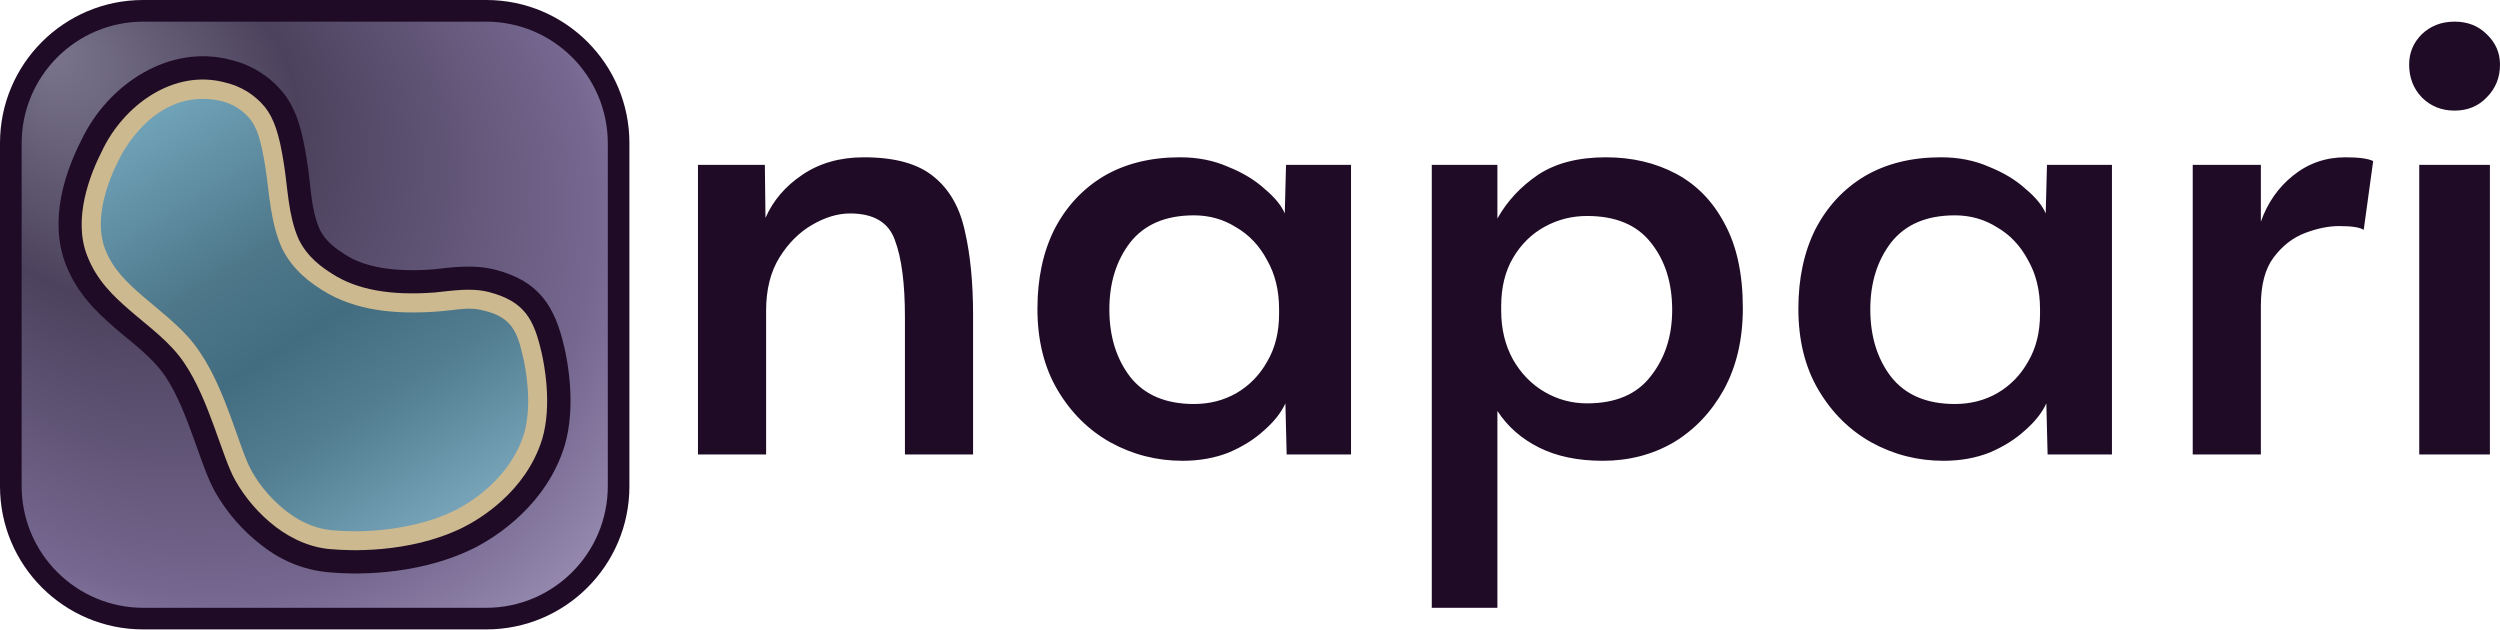
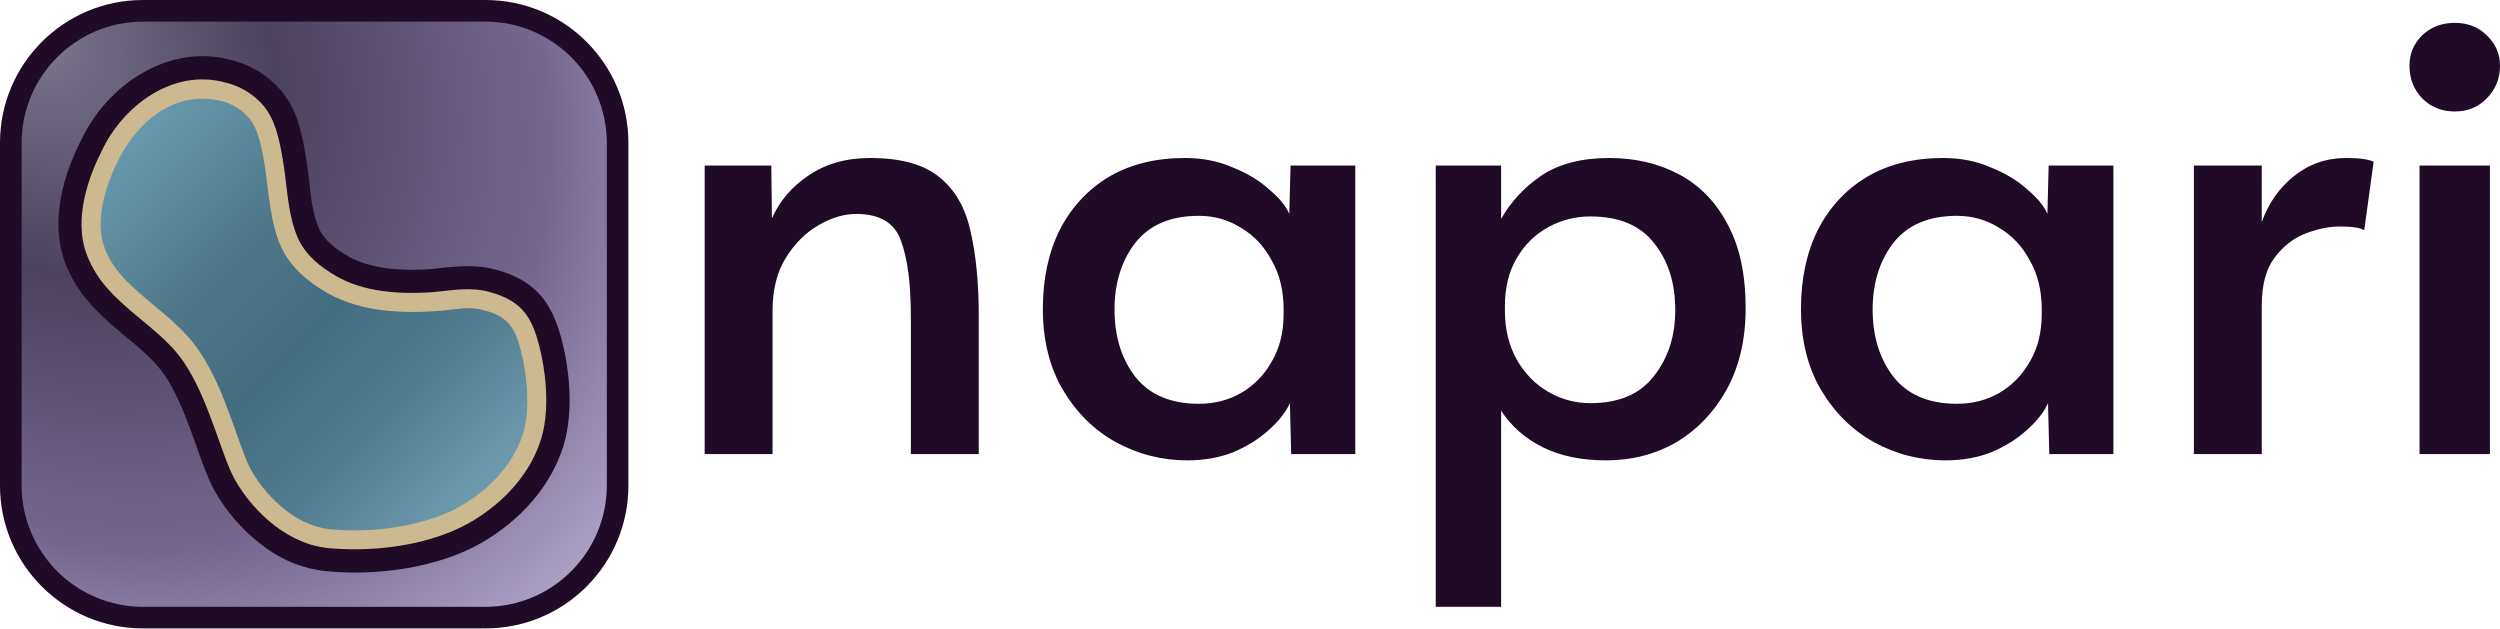
- <svg xmlns="http://www.w3.org/2000/svg" width="3272.899" height="824" viewBox="0 0 3272.899 824" version="1.1" id="svg22">
+ <svg xmlns="http://www.w3.org/2000/svg" xmlns:xlink="http://www.w3.org/1999/xlink" width="3278.16" height="824" viewBox="0 0 3278.16 824" version="1.1" id="svg22">
  <defs id="defs19">
+     <linearGradient id="linearGradient5">
+       <stop style="stop-color:#1f0b26;stop-opacity:1;" offset="0" id="stop6" />
+       <stop style="stop-color:#1f0b26;stop-opacity:0;" offset="1" id="stop7" />
+     </linearGradient>
    <style id="style1">
      .a {
-         fill: #26283d;
+         fill: #06283d;
      }

      .b {
        fill: url(#a);
      }

      .c {
        fill: #a59678;
      }

      .d {
        fill: url(#b);
      }
    </style>
-     <radialGradient id="a" cx="103.55" cy="103.55" fx="14.832" fy="15.613" r="196.89" gradientUnits="userSpaceOnUse" gradientTransform="translate(-0.00499744)">
-       <stop offset="0" stop-color="#746b7f" id="stop1" />
-       <stop offset="0.12" stop-color="#615b6f" id="stop2" />
-       <stop offset="0.26" stop-color="#514c60" id="stop3" />
-       <stop offset="0.37" stop-color="#4b475b" id="stop4" />
-       <stop offset="0.44" stop-color="#4f4b5f" id="stop5" />
-       <stop offset="0.51" stop-color="#5a566c" id="stop6" />
-       <stop offset="0.59" stop-color="#6d6881" id="stop7" />
-       <stop offset="0.67" stop-color="#87829e" id="stop8" />
-       <stop offset="0.74" stop-color="#a9a2c3" id="stop9" />
-       <stop offset="0.78" stop-color="#bcb5d9" id="stop10" />
+     <radialGradient id="a" cx="103.55" cy="103.55" fx="14.832" fy="15.613" r="196.89" gradientUnits="userSpaceOnUse" gradientTransform="matrix(4.944471,0,0,4.944471,-2.9648209e-5,1.824029e-6)">
+       <stop offset="0" stop-color="#746b7f" id="stop1" style="stop-color:#7b758d;stop-opacity:1;" />
+       <stop offset="0.292" stop-color="#4b475b" id="stop4" style="stop-color:#4c425d;stop-opacity:1;" />
+       <stop offset="0.635" stop-color="#4b475b" id="stop13" style="stop-color:#75678f;stop-opacity:1;" />
+       <stop offset="0.852" stop-color="#bcb5d9" id="stop10" style="stop-color:#aba0c4;stop-opacity:1;" />
    </radialGradient>
-     <linearGradient id="b" x1="38.31" y1="53.82" x2="165.6" y2="163.88" gradientUnits="userSpaceOnUse">
-       <stop offset="0.05" stop-color="#448491" id="stop11" />
-       <stop offset="0.15" stop-color="#4a7986" id="stop12" />
-       <stop offset="0.33" stop-color="#506e7b" id="stop13" />
-       <stop offset="0.52" stop-color="#526a77" id="stop14" />
-       <stop offset="0.6" stop-color="#56707c" id="stop15" />
-       <stop offset="0.7" stop-color="#607f8b" id="stop16" />
-       <stop offset="0.82" stop-color="#7099a3" id="stop17" />
-       <stop offset="0.94" stop-color="#87bdc4" id="stop18" />
-       <stop offset="1" stop-color="#94d1d6" id="stop19" />
+     <linearGradient id="b" x1="38.997" y1="33.821" x2="178.809" y2="173.79" gradientUnits="userSpaceOnUse" gradientTransform="matrix(0.7218557,0,0,0.730379,-0.8872969,-1.97506)" spreadMethod="repeat" xlink:href="#linearGradient5">
+       <stop offset="0" stop-color="#448491" id="stop11" style="stop-color:#6fa1b7;stop-opacity:1;" />
+       <stop offset="0.329" stop-color="#526a77" id="stop14" style="stop-color:#4e788a;stop-opacity:1;" />
+       <stop offset="0.513" stop-color="#526a77" id="stop2" style="stop-color:#426c7f;stop-opacity:1;" />
+       <stop offset="0.698" stop-color="#526a77" id="stop12" style="stop-color:#527d90;stop-opacity:1;" />
+       <stop offset="1" stop-color="#94d1d6" id="stop19" style="stop-color:#7ca9be;stop-opacity:1;" />
    </linearGradient>
-     <radialGradient id="a-6" cx="103.55" cy="103.55" fx="14.832" fy="15.613" r="196.89" gradientUnits="userSpaceOnUse" gradientTransform="translate(-3.2384032e-6)">
-       <stop offset="0" stop-color="#746b7f" id="stop1-7" />
-       <stop offset="0.12" stop-color="#615b6f" id="stop2-5" />
-       <stop offset="0.26" stop-color="#514c60" id="stop3-3" />
-       <stop offset="0.37" stop-color="#4b475b" id="stop4-5" />
-       <stop offset="0.44" stop-color="#4f4b5f" id="stop5-6" />
-       <stop offset="0.51" stop-color="#5a566c" id="stop6-2" />
-       <stop offset="0.59" stop-color="#6d6881" id="stop7-9" />
-       <stop offset="0.67" stop-color="#87829e" id="stop8-1" />
-       <stop offset="0.74" stop-color="#a9a2c3" id="stop9-2" />
-       <stop offset="0.78" stop-color="#bcb5d9" id="stop10-7" />
-     </radialGradient>
-     <radialGradient id="a-3" cx="103.55" cy="103.55" fx="14.832" fy="15.613" r="196.89" gradientUnits="userSpaceOnUse">
-       <stop offset="0" stop-color="#746b7f" id="stop1-6" style="stop-color:#7b758d;stop-opacity:1;" />
-       <stop offset="0.292" stop-color="#4b475b" id="stop4-7" style="stop-color:#4c425d;stop-opacity:1;" />
-       <stop offset="0.635" stop-color="#4b475b" id="stop13-5" style="stop-color:#75678f;stop-opacity:1;" />
-       <stop offset="0.852" stop-color="#bcb5d9" id="stop10-3" style="stop-color:#aba0c4;stop-opacity:1;" />
-     </radialGradient>
-     <linearGradient id="b-5" x1="57.369" y1="37.498" x2="146.541" y2="180.202" gradientUnits="userSpaceOnUse">
-       <stop offset="0" stop-color="#448491" id="stop11-6" style="stop-color:#6fa1b7;stop-opacity:1;" />
-       <stop offset="0.329" stop-color="#526a77" id="stop14-2" style="stop-color:#4e788a;stop-opacity:1;" />
-       <stop offset="0.513" stop-color="#526a77" id="stop2-9" style="stop-color:#426c7f;stop-opacity:1;" />
-       <stop offset="0.698" stop-color="#526a77" id="stop12-1" style="stop-color:#527d90;stop-opacity:1;" />
-       <stop offset="1" stop-color="#94d1d6" id="stop19-2" style="stop-color:#7ca9be;stop-opacity:1;" />
-     </linearGradient>
+     <radialGradient xlink:href="#a" id="radialGradient1" cx="82.725" cy="91.513" fx="82.725" fy="91.513" r="476.82" gradientUnits="userSpaceOnUse" gradientTransform="matrix(1.697186,1.719258,-1.396703,1.378773,42.39917,-213.8837)" />
  </defs>
-   <path style="font-size:67.416px;font-family:Alata;-inkscape-font-specification:'Alata, Normal';fill:#1f0b26;fill-opacity:1;stroke-width:1.957;stroke-linecap:round;stroke-linejoin:round" d="m 913.754,594.986 v -379.148 h 87.559 l 0.826,69.386 q 14.869,-33.867 47.91,-56.17 33.867,-23.129 80.951,-23.129 61.126,0 91.689,25.607 30.563,24.781 40.475,71.039 10.738,46.258 10.738,109.862 v 182.553 h -89.211 V 414.911 q 0,-66.082 -13.216,-100.776 -12.39,-34.693 -58.648,-34.693 -23.955,0 -49.562,14.869 -25.607,14.868 -42.954,42.953 -17.347,28.085 -17.347,69.387 v 188.335 z m 634.392,8.26 q -50.388,0 -94.168,-23.955 -42.953,-23.955 -69.386,-68.561 -26.433,-44.606 -26.433,-106.558 0,-59.474 22.303,-104.08 23.129,-44.606 64.43,-69.387 42.128,-24.781 99.95,-24.781 34.693,0 62.778,12.39 28.911,11.565 47.91,28.911 19.825,16.521 26.433,32.215 l 1.652,-63.604 h 85.081 v 379.148 h -84.255 l -1.652,-66.908 q -8.26,18.173 -28.085,35.519 -18.999,17.347 -46.258,28.911 -27.259,10.738 -60.3,10.738 z m 14.869,-74.343 q 30.563,0 55.344,-14.043 25.607,-14.868 40.476,-41.301 15.694,-26.433 15.694,-62.778 v -5.782 q 0,-37.171 -15.694,-64.43 -14.869,-28.085 -40.476,-42.954 -24.781,-15.695 -55.344,-15.695 -55.344,0 -83.429,35.519 -27.259,35.519 -27.259,87.559 0,52.866 27.259,88.385 28.085,35.519 83.429,35.519 z m 311.414,266.808 V 215.838 h 85.907 v 70.213 q 18.999,-33.867 52.866,-56.996 34.693,-23.129 89.211,-23.129 51.214,0 91.689,21.477 40.475,21.477 63.604,65.256 23.955,43.78 23.955,110.688 0,61.126 -24.781,106.558 -24.781,44.606 -66.082,69.387 -41.301,23.955 -92.515,23.955 -48.736,0 -83.429,-17.347 -34.693,-17.347 -54.518,-47.91 v 257.722 z m 203.203,-267.634 q 56.17,0 83.429,-35.519 28.085,-35.519 28.085,-86.733 0,-53.692 -28.085,-88.385 -27.259,-34.693 -83.429,-34.693 -29.737,0 -55.344,14.043 -25.607,14.043 -41.302,40.476 -15.694,26.433 -15.694,63.604 v 5.782 q 0,36.345 15.694,64.43 15.695,27.259 41.302,42.128 25.607,14.869 55.344,14.869 z m 466.708,75.169 q -50.388,0 -94.168,-23.955 -42.954,-23.955 -69.387,-68.561 -26.433,-44.606 -26.433,-106.558 0,-59.474 22.303,-104.08 23.129,-44.606 64.43,-69.387 42.128,-24.781 99.95,-24.781 34.693,0 62.778,12.39 28.911,11.565 47.91,28.911 19.825,16.521 26.433,32.215 l 1.652,-63.604 h 85.081 v 379.148 h -84.255 l -1.652,-66.908 q -8.26,18.173 -28.085,35.519 -18.999,17.347 -46.258,28.911 -27.259,10.738 -60.3,10.738 z m 14.869,-74.343 q 30.563,0 55.344,-14.043 25.607,-14.868 40.476,-41.301 15.694,-26.433 15.694,-62.778 v -5.782 q 0,-37.171 -15.694,-64.43 -14.869,-28.085 -40.476,-42.954 -24.781,-15.695 -55.344,-15.695 -55.344,0 -83.429,35.519 -27.259,35.519 -27.259,87.559 0,52.866 27.259,88.385 28.085,35.519 83.429,35.519 z m 311.413,66.083 v -379.148 h 89.211 v 74.343 q 13.216,-37.171 42.128,-60.3 29.737,-23.955 68.561,-23.955 26.433,0 36.345,4.956 l -12.39,90.037 q -7.434,-4.956 -32.215,-4.956 -20.651,0 -44.606,9.086 -23.955,9.086 -41.302,32.215 -16.52,22.303 -16.52,62.778 v 194.943 z m 296.545,0 v -379.148 h 92.515 v 379.148 z m 46.258,-450.187 q -25.607,0 -42.953,-17.347 -16.521,-17.347 -16.521,-42.954 0,-23.129 16.521,-39.65 17.347,-16.521 42.953,-16.521 25.607,0 42.127,16.521 17.347,16.521 17.347,39.65 0,25.607 -17.347,42.954 -16.52,17.347 -42.127,17.347 z" id="text1" aria-label="napari&#10;" />
-   <g id="g22" transform="matrix(3.978754,0,0,3.978754,-2.1221885e-6,0)" style="stroke-width:0.251">
-     <rect class="b" x="5.333801e-07" y="3.5527137e-15" width="207.1" height="207.1" rx="47.084" id="rect20-8" style="fill:#1f0b26;fill-opacity:1;stroke-width:0.556" />
-     <rect class="b" x="7.12" y="7.12" width="192.87" height="192.87" rx="40.058" id="rect20" style="fill:url(#a-3);stroke-width:0.251" />
-     <g id="g32" transform="translate(-3.97146)" style="stroke-width:0.251">
-       <path class="a" d="M 113.3,188.39 C 105.134,187.879 97.294,185.107 90.06,179.43 83.803,174.634 78.578,168.624 74.7,161.76 69.864,153.235 65.883,135.009 58.39,123.87 53.957,117.347 47.467,112.858 41.61,107.76 36.341,103.13 29.408,96.976 25.51,86.75 20.071,72.297 25.365,56.68 30.7,46.2 39.581,27.46 60.012,14.234 80.19,19.78 c 6.623,1.624 12.542,5.35 16.87,10.62 4.56,5.64 6.4,12.73 7.89,22.34 1.329,7.54 1.102,15.641 4.22,22.73 2,4.2 5.82,6.65 8.33,8.27 6.546,4.251 16.163,5.841 28.93,4.9 6.941,-0.805 13.812,-1.642 20.68,0.15 14.336,3.772 19.477,12.037 22.59,25.67 1.072,4.652 3.85,19.226 0.09,32.1 -5.9,19.268 -22.005,29.871 -30.11,33.93 -19.643,9.633 -41.622,8.323 -46.38,7.9 z" id="path20" style="fill:#1f0b26;fill-opacity:1;stroke-width:0.251" />
-       <path class="c" d="m 113.98,180.77 c -7.124,-0.284 -13.718,-3.166 -19.35,-7.44 C 89.219,169.164 84.702,163.95 81.35,158 77.001,150.303 72.871,131.682 64.65,119.51 59.921,112.423 52.946,107.561 46.63,102.06 41.686,97.729 35.903,92.577 32.65,84.12 27.866,71.917 33.609,57.382 37.5,49.74 44.553,34.718 61.08,22.493 78.19,27.18 c 5.062,1.184 9.597,3.994 12.91,8 3,3.77 4.75,8.84 6.28,18.7 1.332,8.324 1.421,17.095 4.89,24.89 3,6.13 8,9.41 11.07,11.36 8.074,5.215 19.263,7.207 33.66,6.11 6.048,-0.593 12.062,-1.676 18.05,-0.09 11.686,3.111 14.659,9.086 17.15,20 0.812,3.519 3.503,16.954 0.2,28.25 -5.414,17.539 -20.813,26.538 -26.23,29.23 -18.03,8.854 -38.831,7.44 -42.19,7.14 z" id="path21" style="fill:#ccb98f;fill-opacity:1;stroke-width:0.251" />
-       <path class="d" d="m 76.59,33.19 c 3.801,0.875 7.205,2.985 9.68,6 2.23,2.75 3.62,7 5,15.73 1.366,8.951 1.678,18.282 5.43,26.65 3.73,7.7 10,11.77 13.29,13.88 11.163,7.073 24.616,7.944 37.47,7.09 7.67,-0.57 10.71,-1.72 15.95,-0.29 9.008,2.211 10.826,7.08 12.7,15.33 0.583,2.512 3.224,15.082 0.3,25.11 -4.566,14.666 -17.547,22.684 -23.04,25.4 -12.004,5.849 -27.727,7.408 -38.87,6.47 -5.941,-0.215 -11.426,-2.605 -16.1,-6.2 -4.754,-3.647 -8.72,-8.219 -11.66,-13.44 -4.114,-7.405 -8.226,-26.174 -16.97,-39 -4.95,-7.552 -12.289,-12.795 -19,-18.61 C 45.903,93.042 41.189,88.793 38.51,81.88 34.713,71.692 39.674,59.242 43.09,52.54 43.629,51.389 54.69,28.397 76.59,33.19 Z" id="path22" style="fill:url(#b-5);stroke-width:0.251" />
+   <path style="font-size:67.416px;font-family:Alata;-inkscape-font-specification:'Alata, Normal';fill:#1f0b26;fill-opacity:1;stroke-width:1.957;stroke-linecap:round;stroke-linejoin:round" d="M 924,595.41 V 217.063 h 87.374 l 0.824,69.24 q 14.837,-33.796 47.809,-56.051 33.796,-23.08 80.78,-23.08 60.997,0 91.496,25.553 30.498,24.729 40.39,70.889 10.716,46.16 10.716,109.63 v 182.167 h -89.023 V 415.716 q 0,-65.943 -13.189,-100.563 -12.364,-34.62 -58.524,-34.62 -23.904,0 -49.457,14.837 -25.553,14.837 -42.863,42.863 -17.31,28.026 -17.31,69.24 v 187.937 z m 633.052,8.243 q -50.282,0 -93.969,-23.904 -42.863,-23.904 -69.24,-68.416 -26.377,-44.511 -26.377,-106.333 0,-59.349 22.256,-103.86 23.08,-44.511 64.294,-69.24 42.039,-24.728 99.739,-24.728 34.62,0 62.646,12.364 28.85,11.54 47.809,28.85 19.783,16.486 26.377,32.147 l 1.649,-63.47 h 84.901 v 378.347 h -84.077 l -1.649,-66.767 q -8.243,18.134 -28.026,35.444 -18.959,17.31 -46.16,28.85 -27.201,10.716 -60.173,10.716 z m 14.837,-74.186 q 30.498,0 55.227,-14.013 25.553,-14.837 40.39,-41.214 15.661,-26.377 15.661,-62.646 v -5.77 q 0,-37.093 -15.661,-64.294 -14.837,-28.026 -40.39,-42.863 -24.729,-15.661 -55.227,-15.661 -55.227,0 -83.253,35.444 -27.201,35.444 -27.201,87.374 0,52.754 27.201,88.199 28.026,35.444 83.253,35.444 z M 1882.645,795.711 V 217.063 h 85.726 v 70.064 q 18.958,-33.796 52.754,-56.876 34.62,-23.08 89.023,-23.08 51.106,0 91.496,21.431 40.39,21.431 63.47,65.119 23.904,43.687 23.904,110.454 0,60.997 -24.729,106.333 -24.728,44.511 -65.943,69.24 -41.214,23.904 -92.32,23.904 -48.633,0 -83.253,-17.31 -34.62,-17.31 -54.403,-47.809 v 257.177 z m 202.774,-267.068 q 56.052,0 83.253,-35.444 28.026,-35.444 28.026,-86.55 0,-53.579 -28.026,-88.199 -27.201,-34.62 -83.253,-34.62 -29.674,0 -55.227,14.013 -25.553,14.013 -41.214,40.39 -15.661,26.377 -15.661,63.47 v 5.77 q 0,36.269 15.661,64.294 15.662,27.201 41.214,42.039 25.553,14.837 55.227,14.837 z m 465.722,75.01 q -50.282,0 -93.969,-23.904 -42.863,-23.904 -69.24,-68.416 -26.377,-44.511 -26.377,-106.333 0,-59.349 22.256,-103.86 23.08,-44.511 64.294,-69.24 42.038,-24.729 99.739,-24.729 34.62,0 62.645,12.364 28.85,11.54 47.809,28.85 19.783,16.486 26.377,32.147 l 1.649,-63.47 h 84.902 v 378.347 h -84.077 l -1.649,-66.767 q -8.243,18.134 -28.026,35.444 -18.959,17.31 -46.16,28.85 -27.201,10.716 -60.173,10.716 z m 14.837,-74.186 q 30.499,0 55.227,-14.013 25.553,-14.837 40.39,-41.214 15.661,-26.377 15.661,-62.646 v -5.77 q 0,-37.093 -15.661,-64.294 -14.837,-28.026 -40.39,-42.863 -24.728,-15.661 -55.227,-15.661 -55.227,0 -83.253,35.444 -27.201,35.444 -27.201,87.374 0,52.754 27.201,88.199 28.026,35.444 83.253,35.444 z m 310.756,65.943 V 217.063 h 89.022 v 74.186 q 13.189,-37.093 42.039,-60.173 29.674,-23.904 68.416,-23.904 26.377,0 36.269,4.946 l -12.364,89.847 q -7.419,-4.946 -32.147,-4.946 -20.607,0 -44.512,9.067 -23.904,9.067 -41.214,32.147 -16.486,22.256 -16.486,62.646 v 194.531 z m 295.918,0 V 217.063 h 92.32 v 378.347 z m 46.16,-449.236 q -25.553,0 -42.863,-17.31 -16.486,-17.31 -16.486,-42.863 0,-23.08 16.486,-39.566 17.31,-16.486 42.863,-16.486 25.553,0 42.038,16.486 17.31,16.486 17.31,39.566 0,25.553 -17.31,42.863 -16.485,17.31 -42.038,17.31 z" id="text1" aria-label="napari&#10;" />
+   <g id="g22">
+     <rect class="b" x="0" y="0" width="824" height="824" rx="187.336" id="rect20-8" style="fill:#1f0b26;fill-opacity:1;stroke-width:0.217" />
+     <rect class="b" x="28.329" y="28.329" width="767.382" height="767.382" rx="159.38" id="rect20" style="fill:url(#radialGradient1);fill-opacity:1;stroke-width:0.202" />
+     <g id="g32" transform="matrix(5.479587,0,0,5.479587,-10.93943,10.82251)" style="stroke-width:0.037">
+       <path class="a" d="M 81.38,134.816 C 75.451,134.445 69.759,132.432 64.506,128.31 59.962,124.828 56.169,120.464 53.353,115.48 49.841,109.29 46.951,96.056 41.51,87.968 38.291,83.232 33.578,79.972 29.326,76.27 25.5,72.908 20.466,68.439 17.636,61.015 13.686,50.52 17.53,39.181 21.404,31.571 27.853,17.964 42.687,8.361 57.339,12.387 c 4.809,1.179 9.107,3.885 12.249,7.711 3.311,4.095 4.647,9.243 5.729,16.221 0.965,5.475 0.8,11.357 3.064,16.504 1.452,3.05 4.226,4.829 6.048,6.005 4.753,3.087 11.736,4.241 21.006,3.558 5.04,-0.584 10.029,-1.192 15.016,0.109 10.41,2.739 14.142,8.74 16.403,18.639 0.779,3.378 2.796,13.96 0.065,23.308 -4.284,13.991 -15.978,21.69 -21.863,24.637 -14.263,6.994 -30.222,6.044 -33.677,5.736 z" id="path20" style="fill:#1f0b26;fill-opacity:1;stroke-width:0.037" />
+       <path class="c" d="m 81.874,129.283 c -5.173,-0.206 -9.961,-2.299 -14.05,-5.402 -3.929,-3.025 -7.209,-6.811 -9.643,-11.131 C 55.023,107.161 52.024,93.64 46.055,84.802 42.622,79.656 37.557,76.125 32.971,72.131 29.381,68.986 25.182,65.245 22.82,59.105 19.346,50.244 23.517,39.691 26.342,34.141 31.463,23.234 43.463,14.357 55.887,17.76 c 3.676,0.86 6.968,2.9 9.374,5.809 2.178,2.737 3.449,6.419 4.56,13.578 0.967,6.044 1.032,12.413 3.551,18.073 2.178,4.451 5.809,6.833 8.038,8.249 5.862,3.787 13.987,5.233 24.441,4.436 4.391,-0.431 8.758,-1.217 13.106,-0.065 8.485,2.259 10.644,6.597 12.453,14.522 0.59,2.555 2.544,12.31 0.145,20.512 -3.931,12.735 -15.112,19.269 -19.046,21.224 -13.092,6.429 -28.196,5.402 -30.634,5.184 z" id="path21" style="fill:#ccb98f;fill-opacity:1;stroke-width:0.037" />
+       <path class="d" d="m 54.725,22.124 c 2.76,0.635 5.232,2.167 7.029,4.357 1.619,1.997 2.628,5.083 3.631,11.422 0.992,6.5 1.218,13.274 3.943,19.351 2.708,5.591 7.261,8.546 9.65,10.078 8.106,5.136 17.874,5.769 27.207,5.148 5.569,-0.414 7.777,-1.249 11.581,-0.211 6.541,1.606 7.861,5.141 9.222,11.131 0.423,1.824 2.341,10.951 0.218,18.232 -3.315,10.649 -12.741,16.471 -16.729,18.443 -8.716,4.247 -20.132,5.379 -28.224,4.698 -4.314,-0.156 -8.297,-1.891 -11.69,-4.502 -3.452,-2.648 -6.332,-5.968 -8.466,-9.759 C 59.108,105.136 56.122,91.508 49.773,82.195 46.179,76.711 40.85,72.905 35.977,68.682 32.443,65.583 29.02,62.498 27.075,57.478 24.318,50.081 27.92,41.041 30.401,36.174 30.792,35.339 38.823,18.644 54.725,22.124 Z" id="path22" style="fill:url(#b);fill-opacity:1;stroke-width:0.037" />
    </g>
  </g>
</svg>
